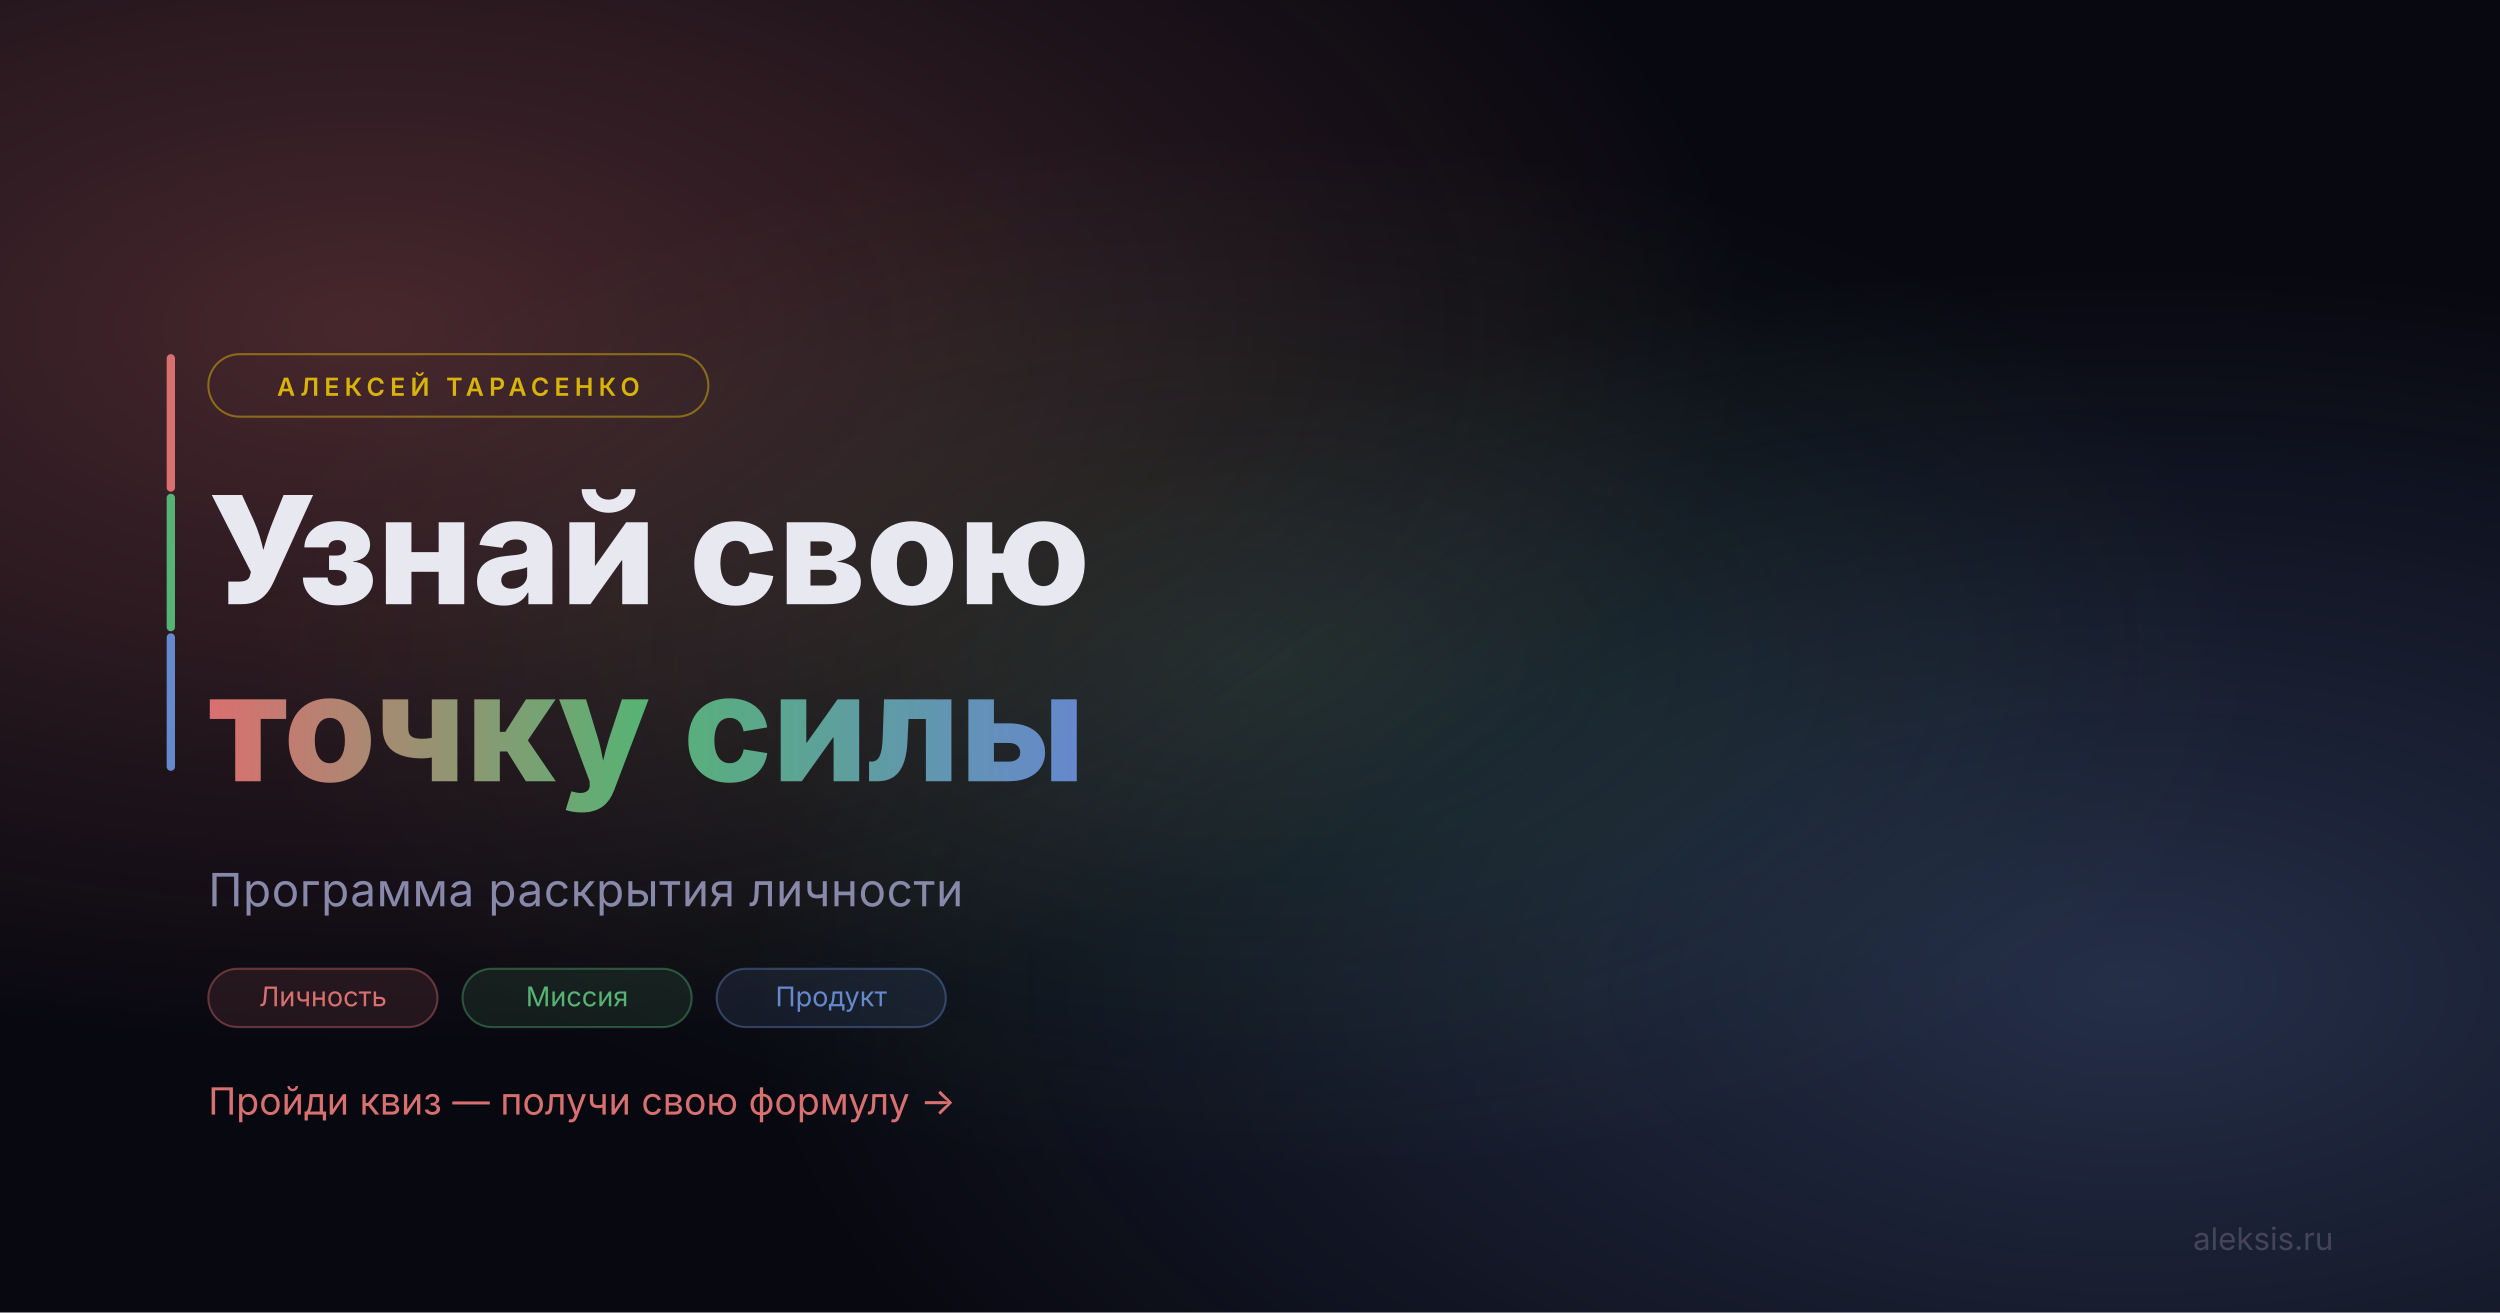
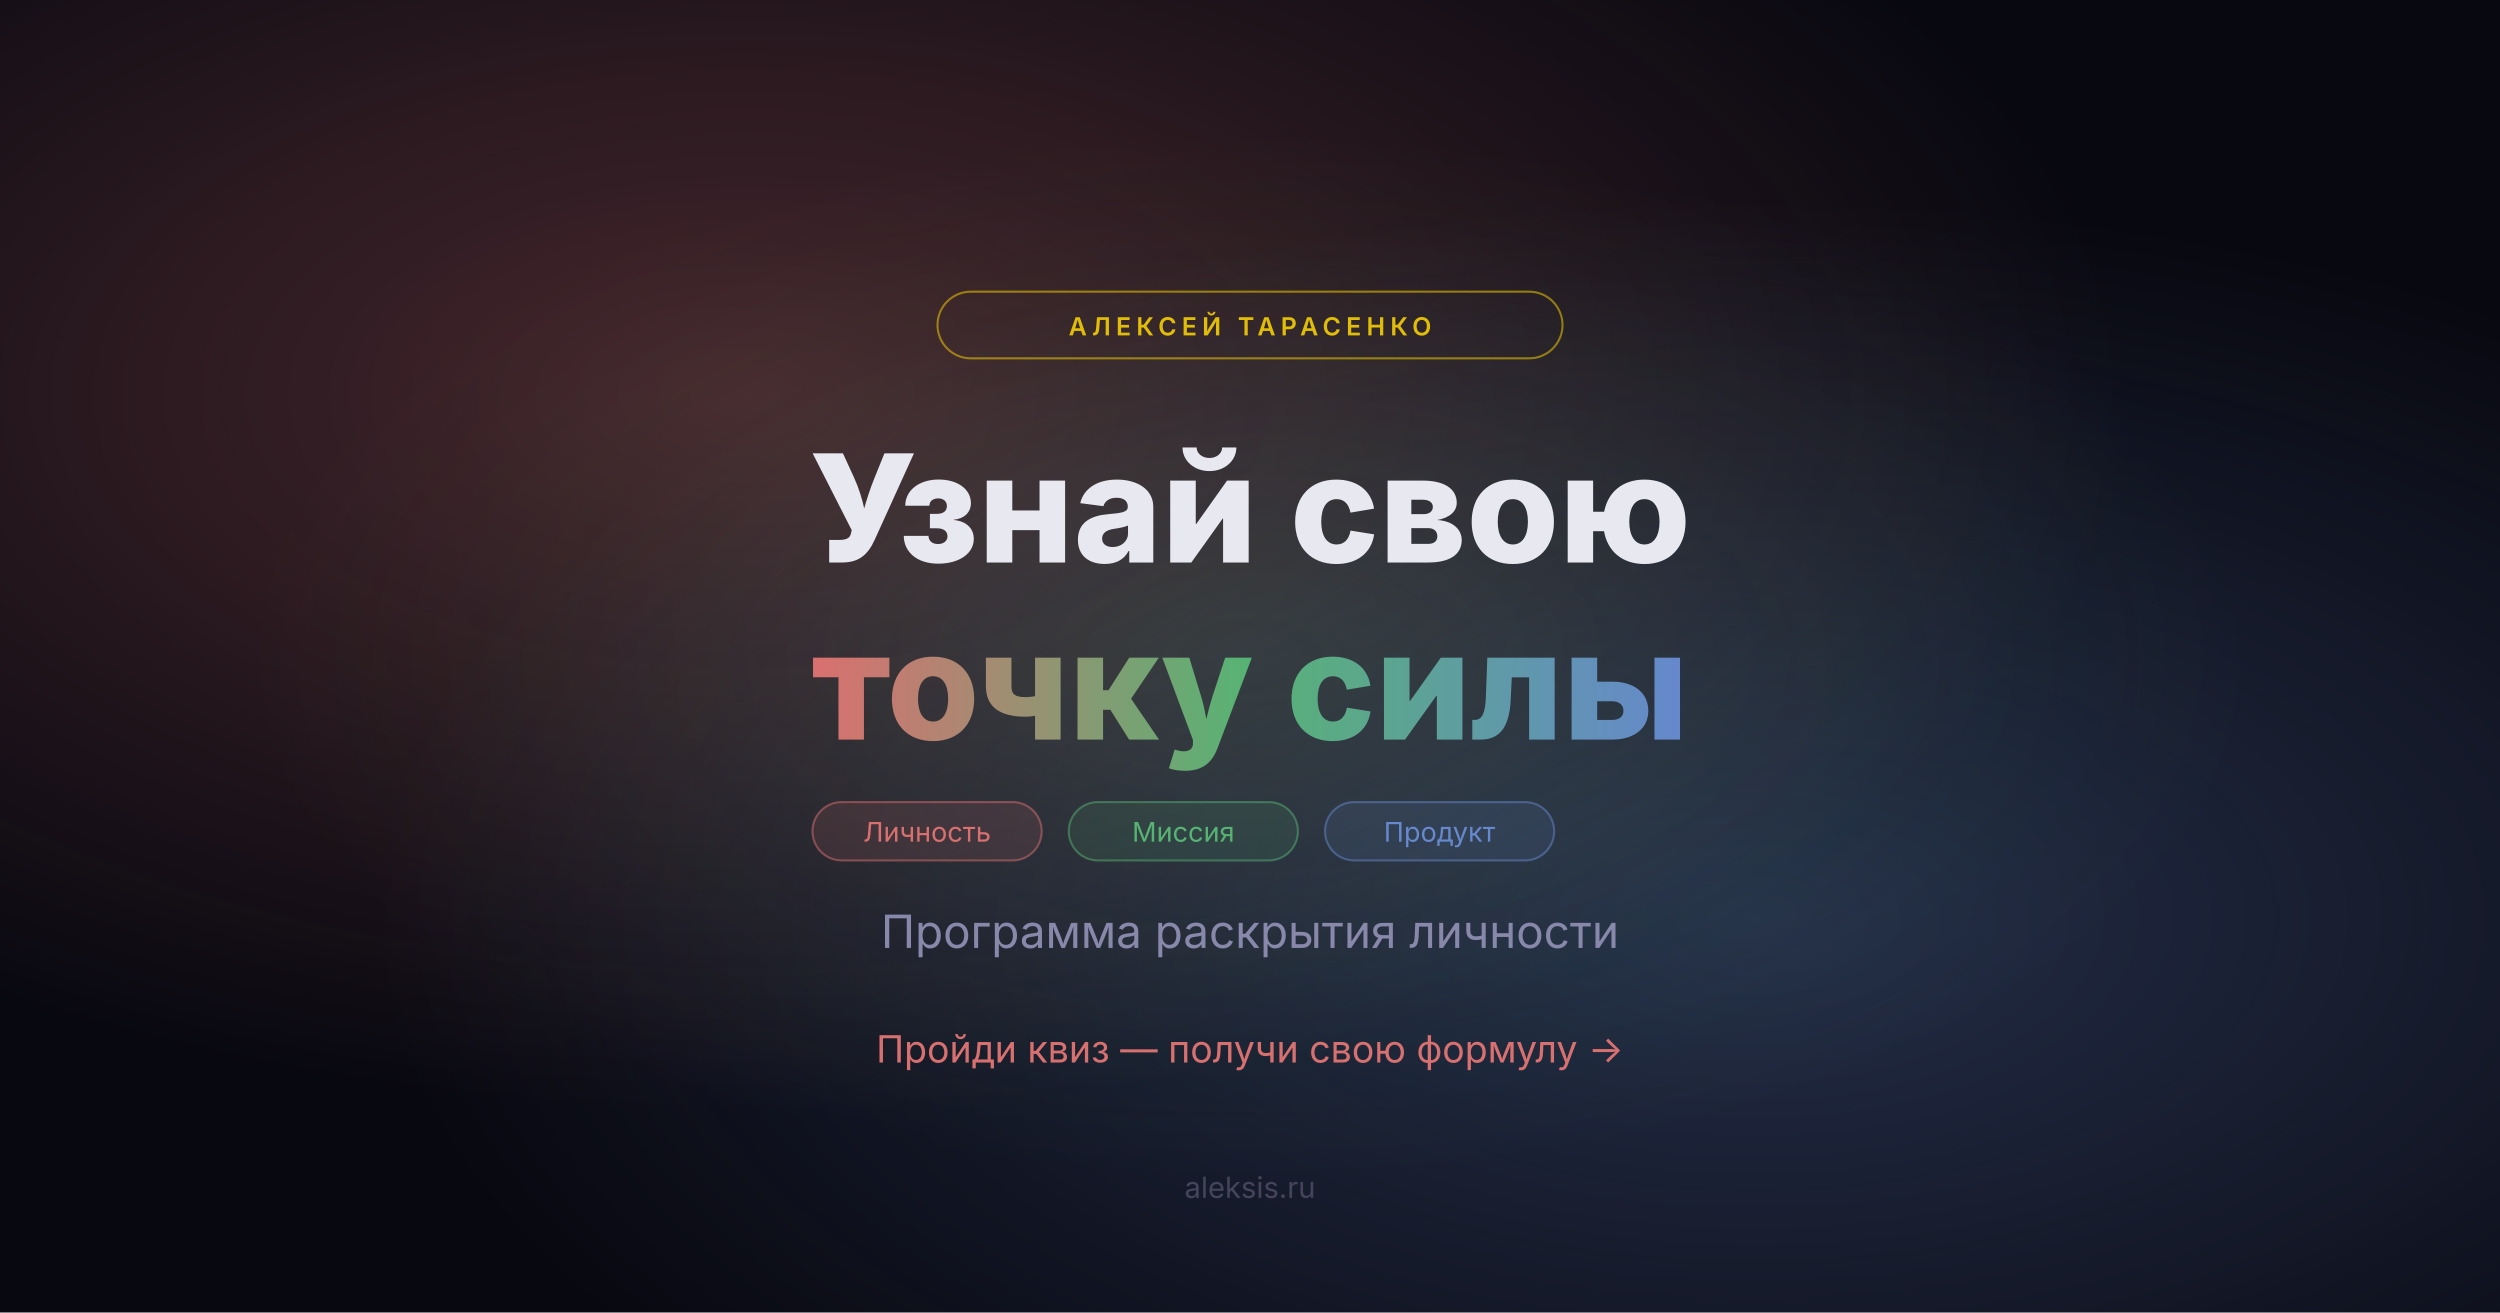
<svg xmlns="http://www.w3.org/2000/svg" width="1200" height="630" viewBox="0 0 1200 630">
  <defs>
-     <radialGradient id="b1" cx="15%" cy="25%" r="55%">
+     <radialGradient id="b1" cx="30%" cy="30%" r="55%">
      <stop offset="0%" stop-color="#D97070" stop-opacity="0.30" />
      <stop offset="100%" stop-color="#D97070" stop-opacity="0" />
    </radialGradient>
-     <radialGradient id="b2" cx="85%" cy="75%" r="55%">
+     <radialGradient id="b2" cx="70%" cy="70%" r="55%">
      <stop offset="0%" stop-color="#6688CC" stop-opacity="0.30" />
      <stop offset="100%" stop-color="#6688CC" stop-opacity="0" />
    </radialGradient>
    <radialGradient id="b3" cx="50%" cy="50%" r="40%">
      <stop offset="0%" stop-color="#57B374" stop-opacity="0.15" />
      <stop offset="100%" stop-color="#57B374" stop-opacity="0" />
    </radialGradient>
    <linearGradient id="titleGrad" x1="0%" y1="0%" x2="100%" y2="0%">
      <stop offset="0%" stop-color="#D97070" />
      <stop offset="50%" stop-color="#57B374" />
      <stop offset="100%" stop-color="#6688CC" />
    </linearGradient>
-     <linearGradient id="accentLine" x1="0%" y1="0%" x2="100%" y2="0%">
-       <stop offset="0%" stop-color="#D97070" />
-       <stop offset="50%" stop-color="#57B374" />
-       <stop offset="100%" stop-color="#6688CC" />
-     </linearGradient>
  </defs>
  <rect width="1200" height="630" fill="#080810" />
  <rect width="1200" height="630" fill="url(#b1)" />
  <rect width="1200" height="630" fill="url(#b2)" />
  <rect width="1200" height="630" fill="url(#b3)" />
-   <rect x="80" y="170" width="4" height="66" fill="#D97070" rx="2" />
-   <rect x="80" y="237" width="4" height="66" fill="#57B374" rx="2" />
-   <rect x="80" y="304" width="4" height="66" fill="#6688CC" rx="2" />
-   <rect x="100" y="170" width="240" height="30" rx="15" fill="none" stroke="#FFD700" stroke-opacity="0.4" stroke-width="1" />
-   <text x="220" y="190" font-family="-apple-system, BlinkMacSystemFont, 'Segoe UI', sans-serif" font-size="12" font-weight="600" fill="#FFD700" fill-opacity="0.8" text-anchor="middle" letter-spacing="2.5">АЛЕКСЕЙ ТАРАСЕНКО</text>
-   <text x="100" y="290" font-family="-apple-system, BlinkMacSystemFont, 'Segoe UI', sans-serif" font-size="72" font-weight="800" fill="#e8e8f0">Узнай свою</text>
-   <text x="100" y="375" font-family="-apple-system, BlinkMacSystemFont, 'Segoe UI', sans-serif" font-size="72" font-weight="800" fill="url(#titleGrad)">точку силы</text>
-   <text x="100" y="435" font-family="-apple-system, BlinkMacSystemFont, 'Segoe UI', sans-serif" font-size="22" fill="#8888aa" letter-spacing="0.3">Программа раскрытия личности</text>
-   <rect x="100" y="465" width="110" height="28" rx="14" fill="rgba(217,112,112,0.12)" stroke="#D97070" stroke-opacity="0.4" stroke-width="1" />
-   <text x="155" y="483" font-family="-apple-system, BlinkMacSystemFont, 'Segoe UI', sans-serif" font-size="13" fill="#D97070" text-anchor="middle">Личность</text>
-   <rect x="222" y="465" width="110" height="28" rx="14" fill="rgba(87,179,116,0.12)" stroke="#57B374" stroke-opacity="0.4" stroke-width="1" />
-   <text x="277" y="483" font-family="-apple-system, BlinkMacSystemFont, 'Segoe UI', sans-serif" font-size="13" fill="#57B374" text-anchor="middle">Миссия</text>
-   <rect x="344" y="465" width="110" height="28" rx="14" fill="rgba(102,136,204,0.12)" stroke="#6688CC" stroke-opacity="0.4" stroke-width="1" />
-   <text x="399" y="483" font-family="-apple-system, BlinkMacSystemFont, 'Segoe UI', sans-serif" font-size="13" fill="#6688CC" text-anchor="middle">Продукт</text>
-   <text x="100" y="535" font-family="-apple-system, BlinkMacSystemFont, 'Segoe UI', sans-serif" font-size="18" fill="#D97070">Пройди квиз — получи свою формулу →</text>
-   <text x="1120" y="600" font-family="-apple-system, BlinkMacSystemFont, 'Segoe UI', sans-serif" font-size="15" fill="#44445a" text-anchor="end">aleksis.ru</text>
+   <rect x="450" y="140" width="300" height="32" rx="16" fill="none" stroke="#FFD700" stroke-opacity="0.5" stroke-width="1" />
+   <text x="600" y="161" font-family="-apple-system, BlinkMacSystemFont, 'Segoe UI', sans-serif" font-size="12" font-weight="600" fill="#FFD700" fill-opacity="0.85" text-anchor="middle" letter-spacing="2.5">АЛЕКСЕЙ ТАРАСЕНКО</text>
+   <text x="600" y="270" font-family="-apple-system, BlinkMacSystemFont, 'Segoe UI', sans-serif" font-size="72" font-weight="800" fill="#e8e8f0" text-anchor="middle">Узнай свою</text>
+   <text x="600" y="355" font-family="-apple-system, BlinkMacSystemFont, 'Segoe UI', sans-serif" font-size="72" font-weight="800" fill="url(#titleGrad)" text-anchor="middle">точку силы</text>
+   <rect x="390" y="385" width="110" height="28" rx="14" fill="rgba(217,112,112,0.12)" stroke="#D97070" stroke-opacity="0.5" stroke-width="1" />
+   <text x="445" y="404" font-family="-apple-system, BlinkMacSystemFont, 'Segoe UI', sans-serif" font-size="13" fill="#D97070" text-anchor="middle">Личность</text>
+   <rect x="513" y="385" width="110" height="28" rx="14" fill="rgba(87,179,116,0.12)" stroke="#57B374" stroke-opacity="0.5" stroke-width="1" />
+   <text x="568" y="404" font-family="-apple-system, BlinkMacSystemFont, 'Segoe UI', sans-serif" font-size="13" fill="#57B374" text-anchor="middle">Миссия</text>
+   <rect x="636" y="385" width="110" height="28" rx="14" fill="rgba(102,136,204,0.12)" stroke="#6688CC" stroke-opacity="0.5" stroke-width="1" />
+   <text x="691" y="404" font-family="-apple-system, BlinkMacSystemFont, 'Segoe UI', sans-serif" font-size="13" fill="#6688CC" text-anchor="middle">Продукт</text>
+   <text x="600" y="455" font-family="-apple-system, BlinkMacSystemFont, 'Segoe UI', sans-serif" font-size="22" fill="#8888aa" text-anchor="middle">Программа раскрытия личности</text>
+   <text x="600" y="510" font-family="-apple-system, BlinkMacSystemFont, 'Segoe UI', sans-serif" font-size="18" fill="#D97070" text-anchor="middle">Пройди квиз — получи свою формулу →</text>
+   <text x="600" y="575" font-family="-apple-system, BlinkMacSystemFont, 'Segoe UI', sans-serif" font-size="14" fill="#44445a" text-anchor="middle">aleksis.ru</text>
</svg>
